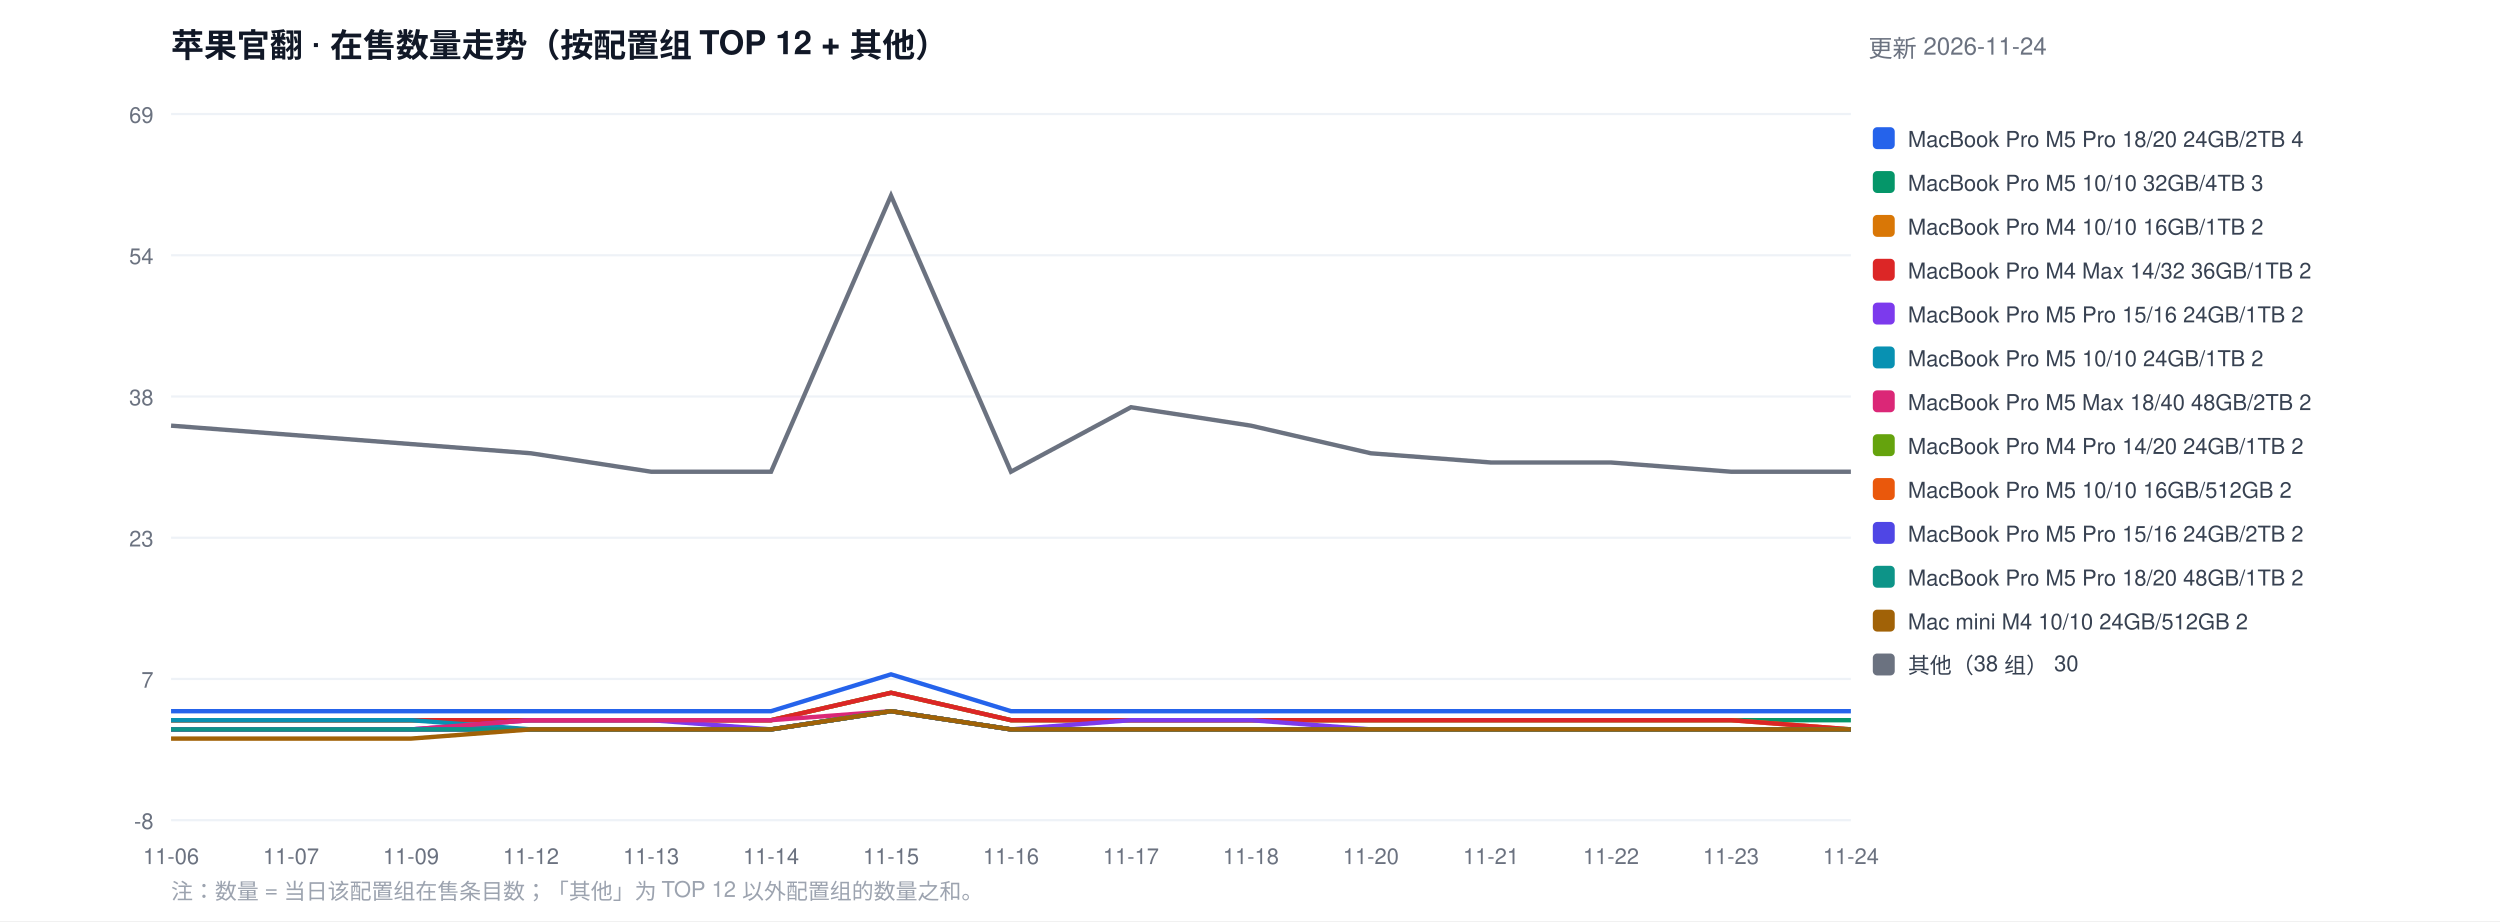
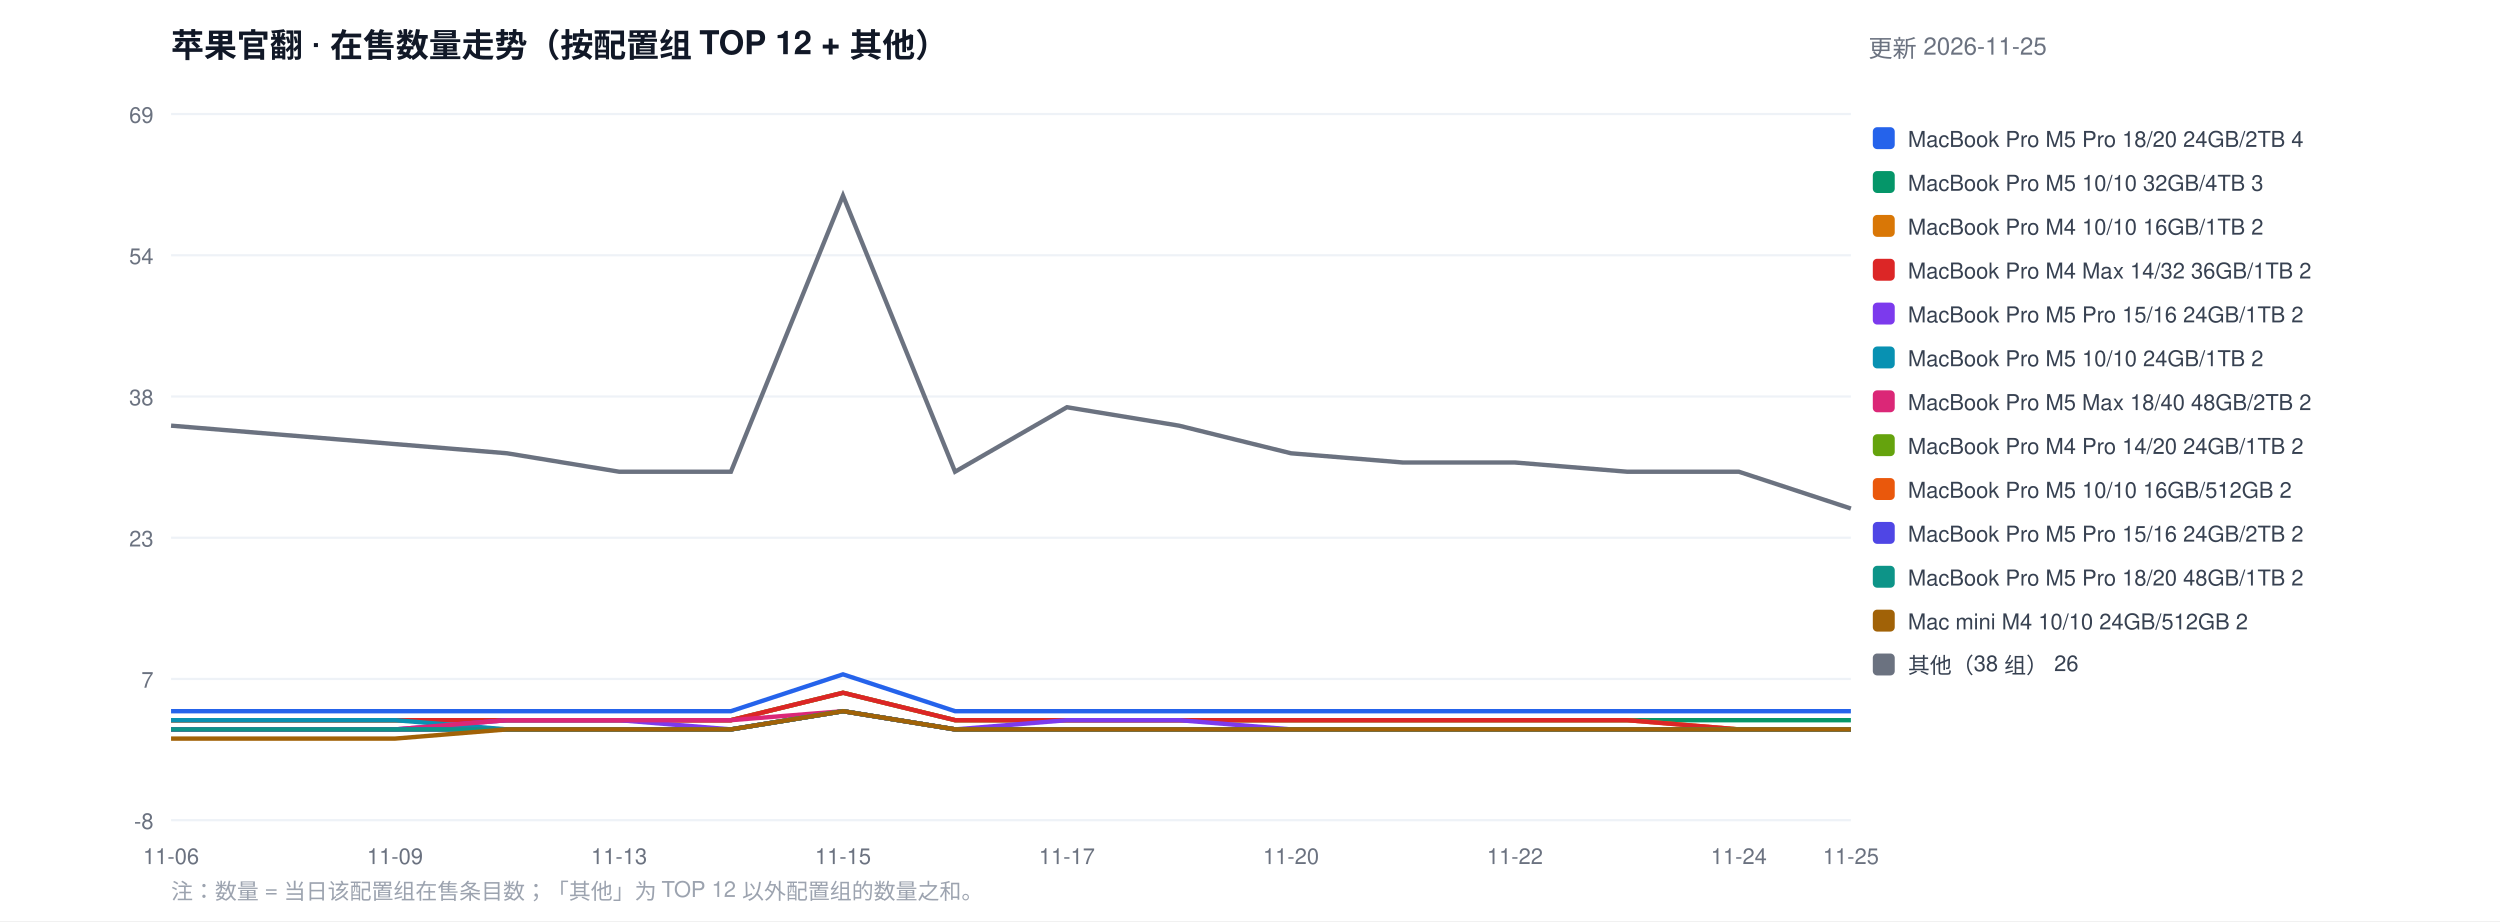
<svg xmlns="http://www.w3.org/2000/svg" width="1140" height="420" viewBox="0 0 1140 420" font-family="-apple-system,Segoe UI,Helvetica,Arial,sans-serif">
  <rect width="1140" height="420" fill="#ffffff" />
  <text x="78" y="26" font-size="15" font-weight="600" fill="#111827">苹果官翻 · 在售数量走势（按配置组 TOP 12 + 其他）</text>
-   <text x="852" y="26" font-size="11" fill="#6b7280">更新 2026-11-24</text>
+   <text x="852" y="26" font-size="11" fill="#6b7280">更新 2026-11-25</text>
  <line x1="78" y1="374.0" x2="844" y2="374.0" stroke="#eef2f7" />
  <text x="70" y="378.0" font-size="10" fill="#6b7280" text-anchor="end">-8</text>
  <line x1="78" y1="309.6" x2="844" y2="309.6" stroke="#eef2f7" />
  <text x="70" y="313.6" font-size="10" fill="#6b7280" text-anchor="end">7</text>
  <line x1="78" y1="245.2" x2="844" y2="245.2" stroke="#eef2f7" />
  <text x="70" y="249.2" font-size="10" fill="#6b7280" text-anchor="end">23</text>
  <line x1="78" y1="180.8" x2="844" y2="180.8" stroke="#eef2f7" />
  <text x="70" y="184.8" font-size="10" fill="#6b7280" text-anchor="end">38</text>
  <line x1="78" y1="116.4" x2="844" y2="116.4" stroke="#eef2f7" />
  <text x="70" y="120.4" font-size="10" fill="#6b7280" text-anchor="end">54</text>
  <line x1="78" y1="52.0" x2="844" y2="52.0" stroke="#eef2f7" />
  <text x="70" y="56.0" font-size="10" fill="#6b7280" text-anchor="end">69</text>
  <text x="78.0" y="394" font-size="10" fill="#6b7280" text-anchor="middle">11-06</text>
-   <text x="132.7" y="394" font-size="10" fill="#6b7280" text-anchor="middle">11-07</text>
-   <text x="187.4" y="394" font-size="10" fill="#6b7280" text-anchor="middle">11-09</text>
-   <text x="242.1" y="394" font-size="10" fill="#6b7280" text-anchor="middle">11-12</text>
-   <text x="296.9" y="394" font-size="10" fill="#6b7280" text-anchor="middle">11-13</text>
-   <text x="351.6" y="394" font-size="10" fill="#6b7280" text-anchor="middle">11-14</text>
-   <text x="406.3" y="394" font-size="10" fill="#6b7280" text-anchor="middle">11-15</text>
-   <text x="461.0" y="394" font-size="10" fill="#6b7280" text-anchor="middle">11-16</text>
-   <text x="515.7" y="394" font-size="10" fill="#6b7280" text-anchor="middle">11-17</text>
-   <text x="570.4" y="394" font-size="10" fill="#6b7280" text-anchor="middle">11-18</text>
-   <text x="625.1" y="394" font-size="10" fill="#6b7280" text-anchor="middle">11-20</text>
-   <text x="679.9" y="394" font-size="10" fill="#6b7280" text-anchor="middle">11-21</text>
-   <text x="734.6" y="394" font-size="10" fill="#6b7280" text-anchor="middle">11-22</text>
-   <text x="789.3" y="394" font-size="10" fill="#6b7280" text-anchor="middle">11-23</text>
-   <text x="844.0" y="394" font-size="10" fill="#6b7280" text-anchor="middle">11-24</text>
-   <polyline fill="none" stroke="#2563eb" stroke-width="2" points="78.0,324.3 132.7,324.3 187.4,324.3 242.1,324.3 296.9,324.3 351.6,324.3 406.3,307.5 461.0,324.3 515.7,324.3 570.4,324.3 625.1,324.3 679.9,324.3 734.6,324.3 789.3,324.3 844.0,324.3" />
-   <polyline fill="none" stroke="#059669" stroke-width="2" points="78.0,328.4 132.7,328.4 187.4,328.4 242.1,328.4 296.9,328.4 351.6,328.4 406.3,315.9 461.0,328.4 515.7,328.4 570.4,328.4 625.1,328.4 679.9,328.4 734.6,328.4 789.3,328.4 844.0,328.4" />
-   <polyline fill="none" stroke="#d97706" stroke-width="2" points="78.0,328.4 132.7,328.4 187.4,328.4 242.1,328.4 296.9,328.4 351.6,328.4 406.3,315.9 461.0,328.4 515.7,328.4 570.4,328.4 625.1,328.4 679.9,328.4 734.6,328.4 789.3,328.4 844.0,332.6" />
-   <polyline fill="none" stroke="#dc2626" stroke-width="2" points="78.0,328.4 132.7,328.4 187.4,328.4 242.1,328.4 296.9,328.4 351.6,328.4 406.3,315.9 461.0,328.4 515.7,328.4 570.4,328.4 625.1,328.4 679.9,328.4 734.6,328.4 789.3,328.4 844.0,332.6" />
-   <polyline fill="none" stroke="#7c3aed" stroke-width="2" points="78.0,332.6 132.7,332.6 187.4,332.6 242.1,328.4 296.9,328.4 351.6,332.6 406.3,324.3 461.0,332.6 515.7,328.4 570.4,328.4 625.1,332.6 679.9,332.6 734.6,332.6 789.3,332.6 844.0,332.6" />
-   <polyline fill="none" stroke="#0891b2" stroke-width="2" points="78.0,328.4 132.7,328.4 187.4,328.4 242.1,332.6 296.9,332.6 351.6,332.6 406.3,324.3 461.0,332.6 515.7,332.6 570.4,332.6 625.1,332.6 679.9,332.6 734.6,332.6 789.3,332.6 844.0,332.6" />
-   <polyline fill="none" stroke="#db2777" stroke-width="2" points="78.0,332.6 132.7,332.6 187.4,332.6 242.1,328.4 296.9,328.4 351.6,328.4 406.3,324.3 461.0,332.6 515.7,332.6 570.4,332.6 625.1,332.6 679.9,332.6 734.6,332.6 789.3,332.6 844.0,332.6" />
-   <polyline fill="none" stroke="#65a30d" stroke-width="2" points="78.0,332.6 132.7,332.6 187.4,332.6 242.1,332.6 296.9,332.6 351.6,332.6 406.3,324.3 461.0,332.6 515.7,332.6 570.4,332.6 625.1,332.6 679.9,332.6 734.6,332.6 789.3,332.6 844.0,332.6" />
-   <polyline fill="none" stroke="#ea580c" stroke-width="2" points="78.0,332.6 132.7,332.6 187.4,332.6 242.1,332.6 296.9,332.6 351.6,332.6 406.3,324.3 461.0,332.6 515.7,332.6 570.4,332.6 625.1,332.6 679.9,332.6 734.6,332.6 789.3,332.6 844.0,332.6" />
-   <polyline fill="none" stroke="#4f46e5" stroke-width="2" points="78.0,332.6 132.7,332.6 187.4,332.6 242.1,332.6 296.9,332.6 351.6,332.6 406.3,324.3 461.0,332.6 515.7,332.6 570.4,332.6 625.1,332.6 679.9,332.6 734.6,332.6 789.3,332.6 844.0,332.6" />
-   <polyline fill="none" stroke="#0d9488" stroke-width="2" points="78.0,332.6 132.7,332.6 187.4,332.6 242.1,332.6 296.9,332.6 351.6,332.6 406.3,324.3 461.0,332.6 515.7,332.6 570.4,332.6 625.1,332.6 679.9,332.6 734.6,332.6 789.3,332.6 844.0,332.6" />
-   <polyline fill="none" stroke="#a16207" stroke-width="2" points="78.0,336.8 132.7,336.8 187.4,336.8 242.1,332.6 296.9,332.6 351.6,332.6 406.3,324.3 461.0,332.6 515.7,332.6 570.4,332.6 625.1,332.6 679.9,332.6 734.6,332.6 789.3,332.6 844.0,332.6" />
-   <polyline fill="none" stroke="#6b7280" stroke-width="2" points="78.0,194.1 132.7,198.3 187.4,202.5 242.1,206.7 296.9,215.1 351.6,215.1 406.3,89.2 461.0,215.1 515.7,185.7 570.4,194.1 625.1,206.7 679.9,210.9 734.6,210.9 789.3,215.1 844.0,215.1" />
+   <text x="180.1" y="394" font-size="10" fill="#6b7280" text-anchor="middle">11-09</text>
+   <text x="282.3" y="394" font-size="10" fill="#6b7280" text-anchor="middle">11-13</text>
+   <text x="384.4" y="394" font-size="10" fill="#6b7280" text-anchor="middle">11-15</text>
+   <text x="486.5" y="394" font-size="10" fill="#6b7280" text-anchor="middle">11-17</text>
+   <text x="588.7" y="394" font-size="10" fill="#6b7280" text-anchor="middle">11-20</text>
+   <text x="690.8" y="394" font-size="10" fill="#6b7280" text-anchor="middle">11-22</text>
+   <text x="792.9" y="394" font-size="10" fill="#6b7280" text-anchor="middle">11-24</text>
+   <text x="844.0" y="394" font-size="10" fill="#6b7280" text-anchor="middle">11-25</text>
+   <polyline fill="none" stroke="#2563eb" stroke-width="2" points="78.0,324.3 129.1,324.3 180.1,324.3 231.2,324.3 282.3,324.3 333.3,324.3 384.4,307.5 435.5,324.3 486.5,324.3 537.6,324.3 588.7,324.3 639.7,324.3 690.8,324.3 741.9,324.3 792.9,324.3 844.0,324.3" />
+   <polyline fill="none" stroke="#059669" stroke-width="2" points="78.0,328.4 129.1,328.4 180.1,328.4 231.2,328.4 282.3,328.4 333.3,328.4 384.4,315.9 435.5,328.4 486.5,328.4 537.6,328.4 588.7,328.4 639.7,328.4 690.8,328.4 741.9,328.4 792.9,328.4 844.0,328.4" />
+   <polyline fill="none" stroke="#d97706" stroke-width="2" points="78.0,328.4 129.1,328.4 180.1,328.4 231.2,328.4 282.3,328.4 333.3,328.4 384.4,315.9 435.5,328.4 486.5,328.4 537.6,328.4 588.7,328.4 639.7,328.4 690.8,328.4 741.9,328.4 792.9,332.6 844.0,332.6" />
+   <polyline fill="none" stroke="#dc2626" stroke-width="2" points="78.0,328.4 129.1,328.4 180.1,328.4 231.2,328.4 282.3,328.4 333.3,328.4 384.4,315.9 435.5,328.4 486.5,328.4 537.6,328.4 588.7,328.4 639.7,328.4 690.8,328.4 741.9,328.4 792.9,332.6 844.0,332.6" />
+   <polyline fill="none" stroke="#7c3aed" stroke-width="2" points="78.0,332.6 129.1,332.6 180.1,332.6 231.2,328.4 282.3,328.4 333.3,332.6 384.4,324.3 435.5,332.6 486.5,328.4 537.6,328.4 588.7,332.6 639.7,332.6 690.8,332.6 741.9,332.6 792.9,332.6 844.0,332.6" />
+   <polyline fill="none" stroke="#0891b2" stroke-width="2" points="78.0,328.4 129.1,328.4 180.1,328.4 231.2,332.6 282.3,332.6 333.3,332.6 384.4,324.3 435.5,332.6 486.5,332.6 537.6,332.6 588.7,332.6 639.7,332.6 690.8,332.6 741.9,332.6 792.9,332.6 844.0,332.6" />
+   <polyline fill="none" stroke="#db2777" stroke-width="2" points="78.0,332.6 129.1,332.6 180.1,332.6 231.2,328.4 282.3,328.4 333.3,328.4 384.4,324.3 435.5,332.6 486.5,332.6 537.6,332.6 588.7,332.6 639.7,332.6 690.8,332.6 741.9,332.6 792.9,332.6 844.0,332.6" />
+   <polyline fill="none" stroke="#65a30d" stroke-width="2" points="78.0,332.6 129.1,332.6 180.1,332.6 231.2,332.6 282.3,332.6 333.3,332.6 384.4,324.3 435.5,332.6 486.5,332.6 537.6,332.6 588.7,332.6 639.7,332.6 690.8,332.6 741.9,332.6 792.9,332.6 844.0,332.6" />
+   <polyline fill="none" stroke="#ea580c" stroke-width="2" points="78.0,332.6 129.1,332.6 180.1,332.6 231.2,332.6 282.3,332.6 333.3,332.6 384.4,324.3 435.5,332.6 486.5,332.6 537.6,332.6 588.7,332.6 639.7,332.6 690.8,332.6 741.9,332.6 792.9,332.6 844.0,332.6" />
+   <polyline fill="none" stroke="#4f46e5" stroke-width="2" points="78.0,332.6 129.1,332.6 180.1,332.6 231.2,332.6 282.3,332.6 333.3,332.6 384.4,324.3 435.5,332.6 486.5,332.6 537.6,332.6 588.7,332.6 639.7,332.6 690.8,332.6 741.9,332.6 792.9,332.6 844.0,332.6" />
+   <polyline fill="none" stroke="#0d9488" stroke-width="2" points="78.0,332.6 129.1,332.6 180.1,332.6 231.2,332.6 282.3,332.6 333.3,332.6 384.4,324.3 435.5,332.6 486.5,332.6 537.6,332.6 588.7,332.6 639.7,332.6 690.8,332.6 741.9,332.6 792.9,332.6 844.0,332.6" />
+   <polyline fill="none" stroke="#a16207" stroke-width="2" points="78.0,336.8 129.1,336.8 180.1,336.8 231.2,332.6 282.3,332.6 333.3,332.6 384.4,324.3 435.5,332.6 486.5,332.6 537.6,332.6 588.7,332.6 639.7,332.6 690.8,332.6 741.9,332.6 792.9,332.6 844.0,332.6" />
+   <polyline fill="none" stroke="#6b7280" stroke-width="2" points="78.0,194.1 129.1,198.3 180.1,202.5 231.2,206.7 282.3,215.1 333.3,215.1 384.4,89.2 435.5,215.1 486.5,185.7 537.6,194.1 588.7,206.7 639.7,210.9 690.8,210.9 741.9,215.1 792.9,215.1 844.0,231.9" />
  <rect x="854" y="58" width="10" height="10" rx="2" fill="#2563eb" />
  <text x="870" y="67" font-size="10" fill="#374151">MacBook Pro M5 Pro 18/20 24GB/2TB 4</text>
  <rect x="854" y="78" width="10" height="10" rx="2" fill="#059669" />
  <text x="870" y="87" font-size="10" fill="#374151">MacBook Pro M5 10/10 32GB/4TB 3</text>
  <rect x="854" y="98" width="10" height="10" rx="2" fill="#d97706" />
  <text x="870" y="107" font-size="10" fill="#374151">MacBook Pro M4 10/10 16GB/1TB 2</text>
  <rect x="854" y="118" width="10" height="10" rx="2" fill="#dc2626" />
  <text x="870" y="127" font-size="10" fill="#374151">MacBook Pro M4 Max 14/32 36GB/1TB 2</text>
  <rect x="854" y="138" width="10" height="10" rx="2" fill="#7c3aed" />
  <text x="870" y="147" font-size="10" fill="#374151">MacBook Pro M5 Pro 15/16 24GB/1TB 2</text>
  <rect x="854" y="158" width="10" height="10" rx="2" fill="#0891b2" />
  <text x="870" y="167" font-size="10" fill="#374151">MacBook Pro M5 10/10 24GB/1TB 2</text>
  <rect x="854" y="178" width="10" height="10" rx="2" fill="#db2777" />
  <text x="870" y="187" font-size="10" fill="#374151">MacBook Pro M5 Max 18/40 48GB/2TB 2</text>
  <rect x="854" y="198" width="10" height="10" rx="2" fill="#65a30d" />
  <text x="870" y="207" font-size="10" fill="#374151">MacBook Pro M4 Pro 14/20 24GB/1TB 2</text>
  <rect x="854" y="218" width="10" height="10" rx="2" fill="#ea580c" />
  <text x="870" y="227" font-size="10" fill="#374151">MacBook Pro M5 10/10 16GB/512GB 2</text>
  <rect x="854" y="238" width="10" height="10" rx="2" fill="#4f46e5" />
  <text x="870" y="247" font-size="10" fill="#374151">MacBook Pro M5 Pro 15/16 24GB/2TB 2</text>
  <rect x="854" y="258" width="10" height="10" rx="2" fill="#0d9488" />
  <text x="870" y="267" font-size="10" fill="#374151">MacBook Pro M5 Pro 18/20 48GB/1TB 2</text>
  <rect x="854" y="278" width="10" height="10" rx="2" fill="#a16207" />
  <text x="870" y="287" font-size="10" fill="#374151">Mac mini M4 10/10 24GB/512GB 2</text>
  <rect x="854" y="298" width="10" height="10" rx="2" fill="#6b7280" />
-   <text x="870" y="307" font-size="10" fill="#374151">其他（38 组） 30</text>
+   <text x="870" y="307" font-size="10" fill="#374151">其他（38 组） 26</text>
  <text x="78" y="410" font-size="10" fill="#9ca3af">注：数量 = 当日该配置组在售条目数；「其他」为 TOP 12 以外配置组的数量之和。</text>
</svg>
